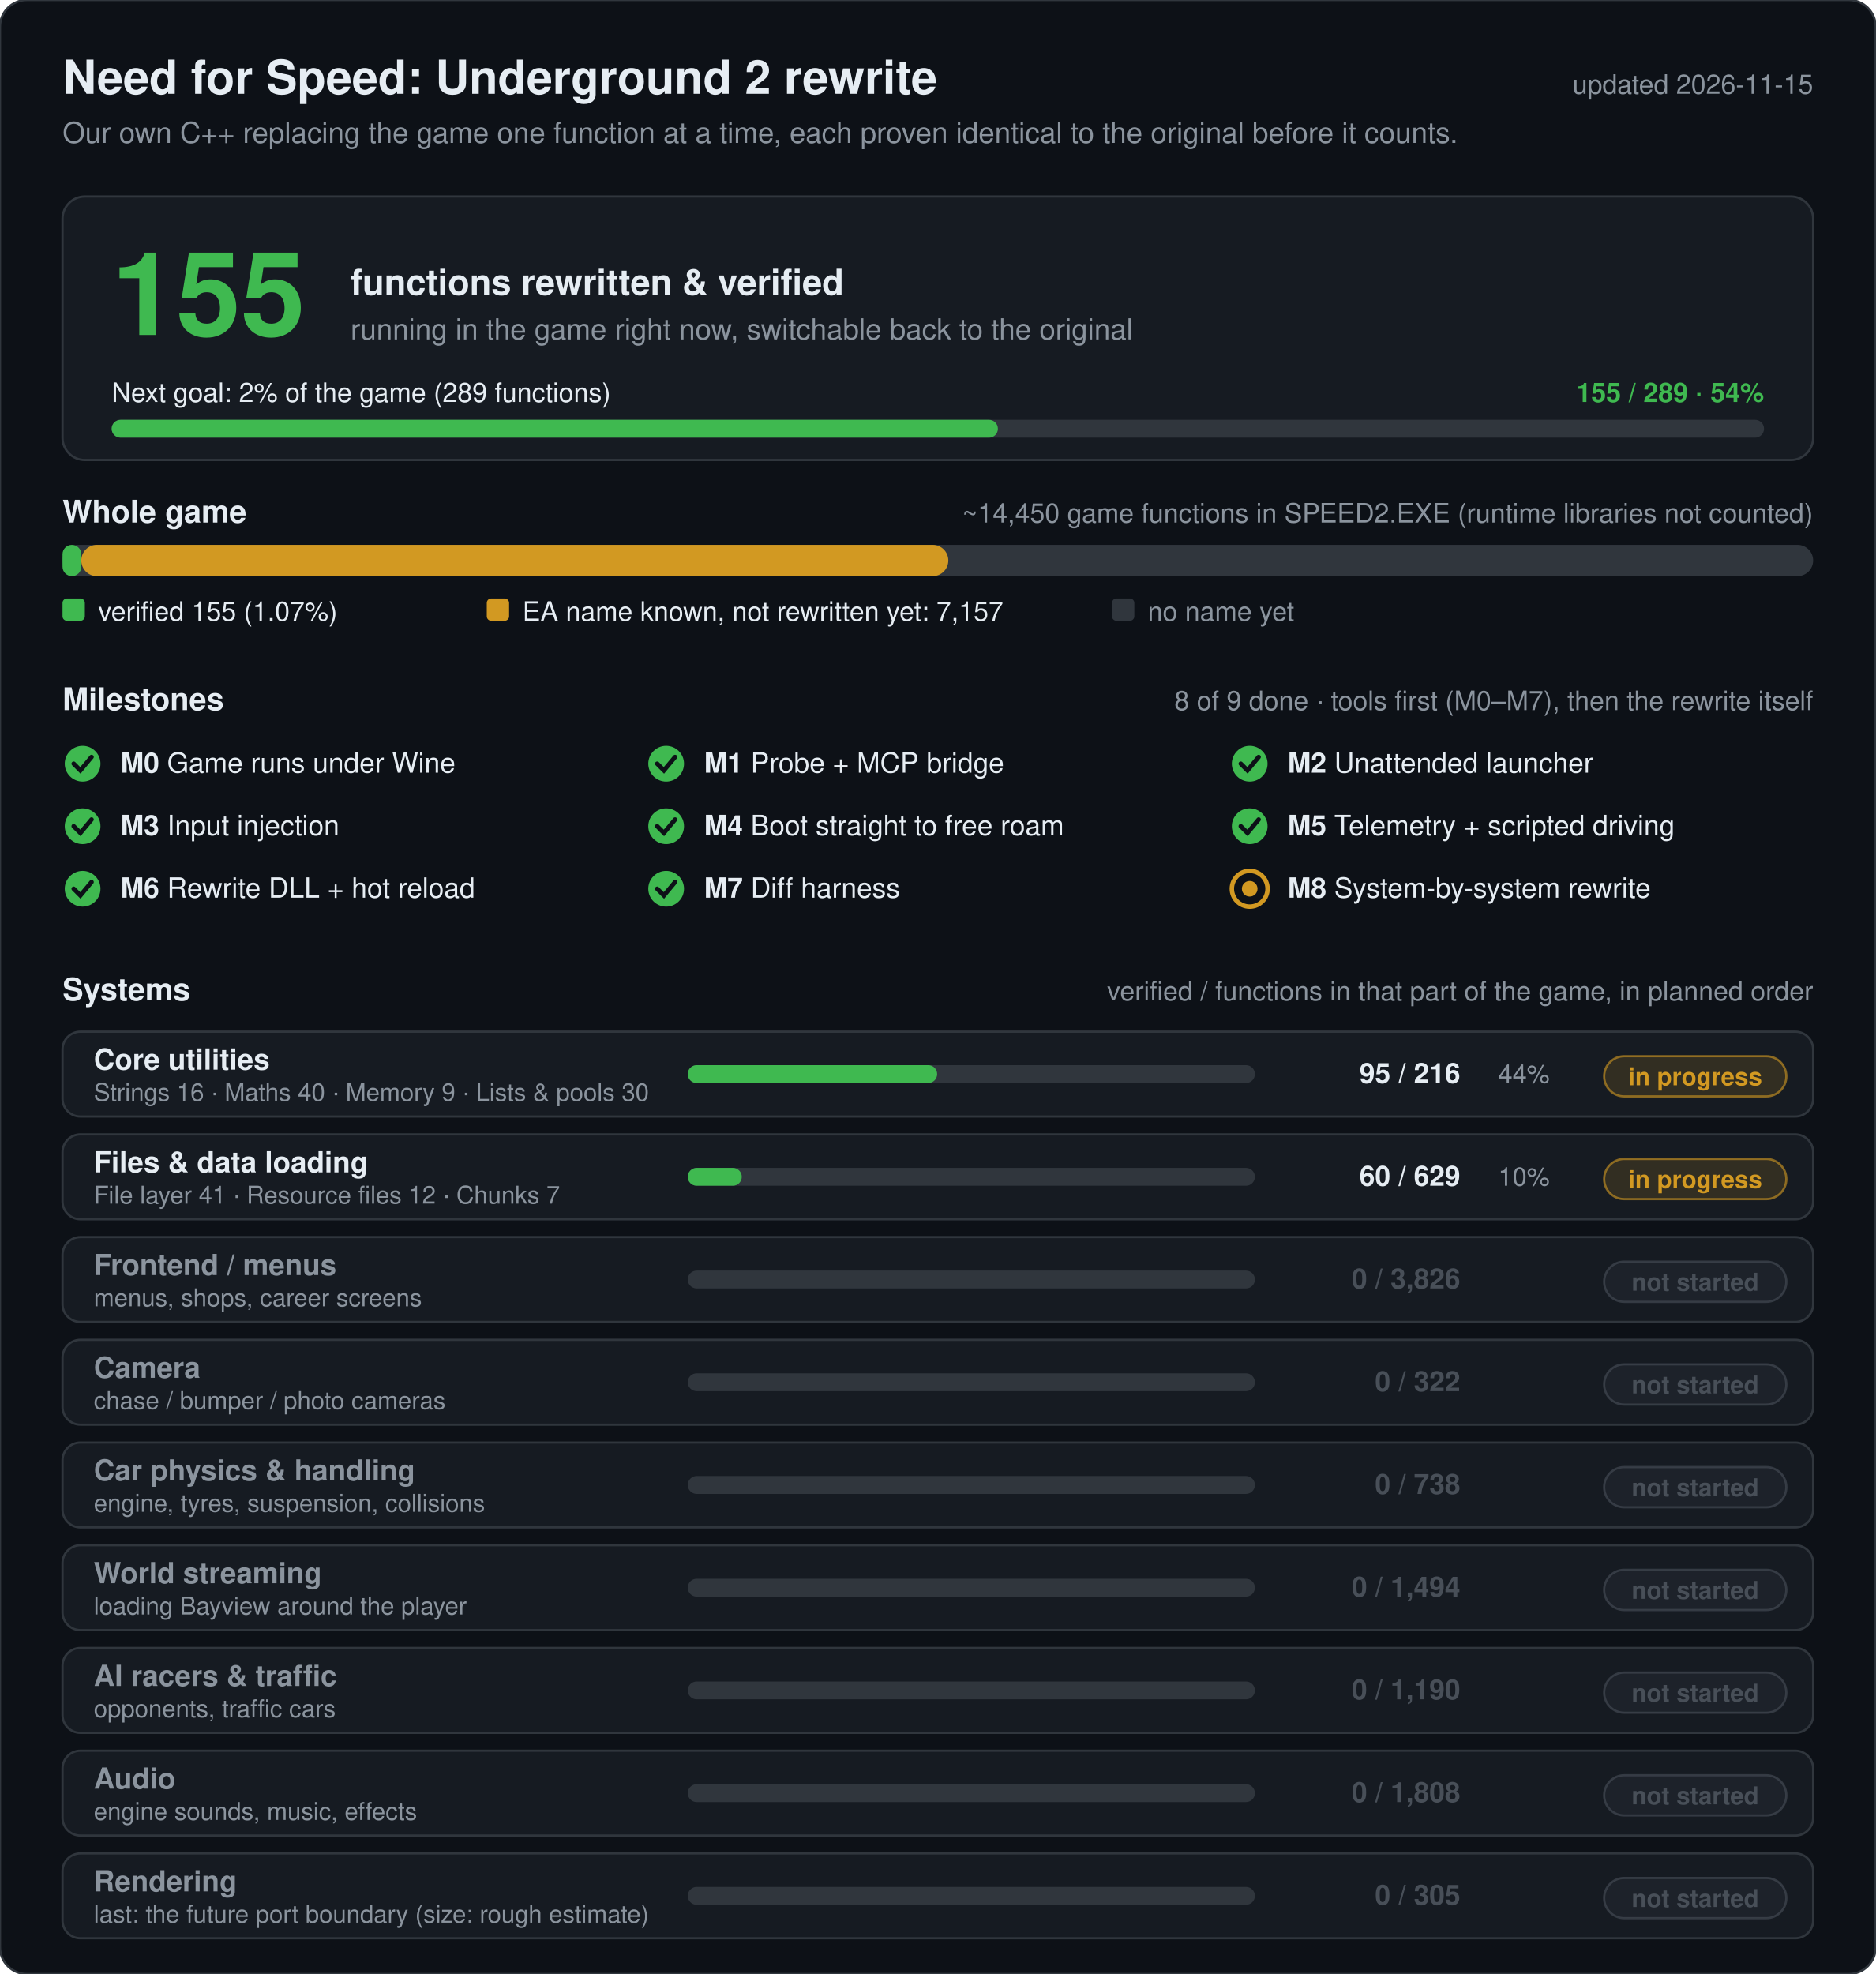
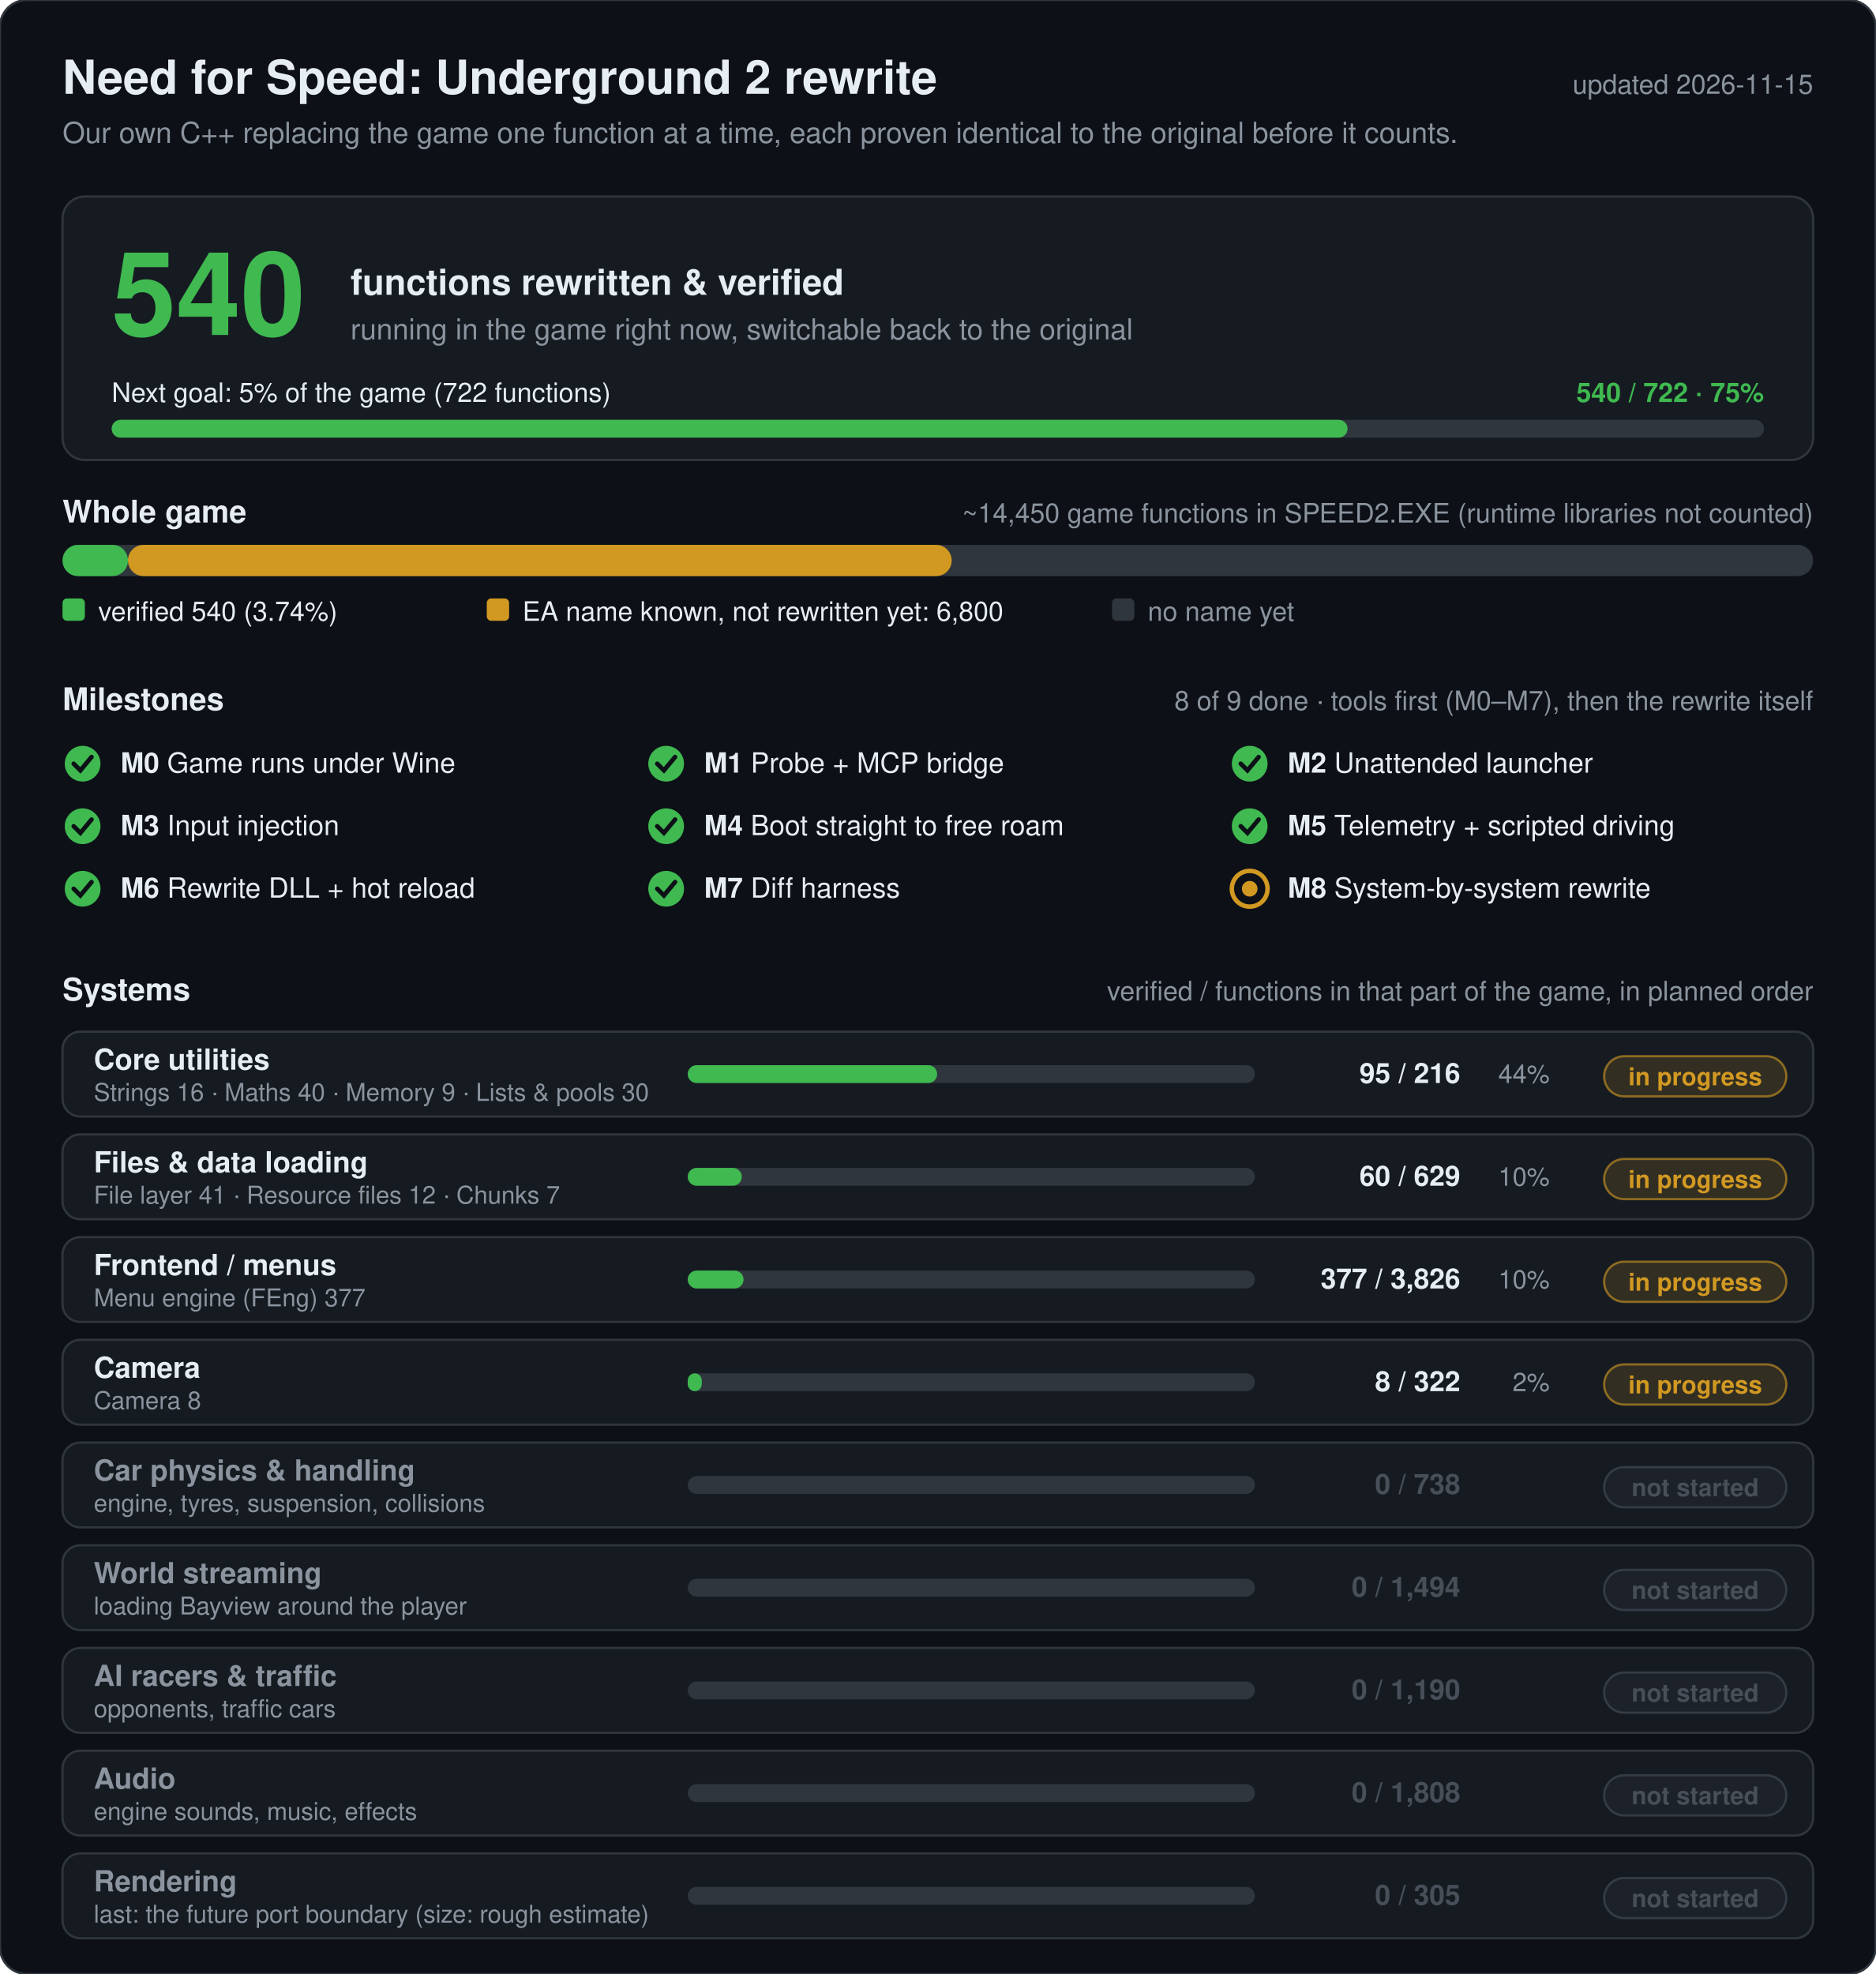
<svg xmlns="http://www.w3.org/2000/svg" width="840" height="884" viewBox="0 0 840 884" font-family="-apple-system, Segoe UI, Helvetica, Arial, sans-serif">
  <rect width="840" height="884" rx="12" fill="#0d1117" stroke="#30363d" />
  <text x="28" y="42" font-size="21" font-weight="700" fill="#e6edf3">Need for Speed: Underground 2 rewrite</text>
  <text x="812" y="42" font-size="12" fill="#8b949e" text-anchor="end">updated 2026-11-15</text>
  <text x="28" y="64" font-size="13" fill="#8b949e">Our own C++ replacing the game one function at a time, each proven identical to the original before it counts.</text>
  <rect x="28" y="88" width="784" height="118" rx="10" fill="#161b22" stroke="#30363d" />
-   <text x="50" y="150" font-size="52" font-weight="800" fill="#3fb950">155</text>
+   <text x="50" y="150" font-size="52" font-weight="800" fill="#3fb950">540</text>
  <text x="157" y="132" font-size="16" font-weight="600" fill="#e6edf3">functions rewritten &amp; verified</text>
  <text x="157" y="152" font-size="13" fill="#8b949e">running in the game right now, switchable back to the original</text>
-   <text x="50" y="180" font-size="12" fill="#e6edf3">Next goal: 2% of the game (289 functions)</text>
-   <text x="790" y="180" font-size="12" font-weight="700" fill="#3fb950" text-anchor="end">155 / 289 · 54%</text>
+   <text x="50" y="180" font-size="12" fill="#e6edf3">Next goal: 5% of the game (722 functions)</text>
+   <text x="790" y="180" font-size="12" font-weight="700" fill="#3fb950" text-anchor="end">540 / 722 · 75%</text>
  <rect x="50" y="188" width="740" height="8" rx="4.0" fill="#30363d" />
-   <rect x="50.0" y="188" width="396.9" height="8" rx="4.0" fill="#3fb950" />
+   <rect x="50.0" y="188" width="553.5" height="8" rx="4.0" fill="#3fb950" />
  <text x="28" y="234" font-size="14" font-weight="600" fill="#e6edf3">Whole game</text>
  <text x="812" y="234" font-size="12" fill="#8b949e" text-anchor="end">~14,450 game functions in SPEED2.EXE (runtime libraries not counted)</text>
  <rect x="28" y="244" width="784" height="14" rx="7.0" fill="#30363d" />
-   <rect x="28.0" y="244" width="8.4" height="14" rx="4.2" fill="#3fb950" />
-   <rect x="36.4" y="244" width="388.3" height="14" rx="7.0" fill="#d29922" />
+   <rect x="28.0" y="244" width="29.3" height="14" rx="7.0" fill="#3fb950" />
+   <rect x="57.3" y="244" width="368.9" height="14" rx="7.0" fill="#d29922" />
  <rect x="28" y="268" width="10" height="10" rx="2" fill="#3fb950" />
-   <text x="44" y="278" font-size="12" fill="#e6edf3">verified 155 (1.07%)</text>
+   <text x="44" y="278" font-size="12" fill="#e6edf3">verified 540 (3.74%)</text>
  <rect x="218" y="268" width="10" height="10" rx="2" fill="#d29922" />
-   <text x="234" y="278" font-size="12" fill="#e6edf3">EA name known, not rewritten yet: 7,157</text>
+   <text x="234" y="278" font-size="12" fill="#e6edf3">EA name known, not rewritten yet: 6,800</text>
  <rect x="498" y="268" width="10" height="10" rx="2" fill="#30363d" />
  <text x="514" y="278" font-size="12" fill="#8b949e">no name yet</text>
  <text x="28" y="318" font-size="14" font-weight="600" fill="#e6edf3">Milestones</text>
  <text x="812" y="318" font-size="12" fill="#8b949e" text-anchor="end">8 of 9 done · tools first (M0–M7), then the rewrite itself</text>
  <circle cx="37.0" cy="342" r="8" fill="#3fb950" />
  <path d="M33.0 342 l3 3 l5 -6" stroke="#0d1117" stroke-width="2" fill="none" stroke-linecap="round" />
  <text x="54.0" y="346" font-size="12.5" fill="#e6edf3">
    <tspan font-weight="700">M0</tspan> Game runs under Wine</text>
  <circle cx="298.333" cy="342" r="8" fill="#3fb950" />
  <path d="M294.333 342 l3 3 l5 -6" stroke="#0d1117" stroke-width="2" fill="none" stroke-linecap="round" />
  <text x="315.333" y="346" font-size="12.5" fill="#e6edf3">
    <tspan font-weight="700">M1</tspan> Probe + MCP bridge</text>
  <circle cx="559.667" cy="342" r="8" fill="#3fb950" />
  <path d="M555.667 342 l3 3 l5 -6" stroke="#0d1117" stroke-width="2" fill="none" stroke-linecap="round" />
  <text x="576.667" y="346" font-size="12.5" fill="#e6edf3">
    <tspan font-weight="700">M2</tspan> Unattended launcher</text>
  <circle cx="37.0" cy="370" r="8" fill="#3fb950" />
  <path d="M33.0 370 l3 3 l5 -6" stroke="#0d1117" stroke-width="2" fill="none" stroke-linecap="round" />
  <text x="54.0" y="374" font-size="12.5" fill="#e6edf3">
    <tspan font-weight="700">M3</tspan> Input injection</text>
  <circle cx="298.333" cy="370" r="8" fill="#3fb950" />
  <path d="M294.333 370 l3 3 l5 -6" stroke="#0d1117" stroke-width="2" fill="none" stroke-linecap="round" />
  <text x="315.333" y="374" font-size="12.5" fill="#e6edf3">
    <tspan font-weight="700">M4</tspan> Boot straight to free roam</text>
  <circle cx="559.667" cy="370" r="8" fill="#3fb950" />
  <path d="M555.667 370 l3 3 l5 -6" stroke="#0d1117" stroke-width="2" fill="none" stroke-linecap="round" />
  <text x="576.667" y="374" font-size="12.5" fill="#e6edf3">
    <tspan font-weight="700">M5</tspan> Telemetry + scripted driving</text>
  <circle cx="37.0" cy="398" r="8" fill="#3fb950" />
  <path d="M33.0 398 l3 3 l5 -6" stroke="#0d1117" stroke-width="2" fill="none" stroke-linecap="round" />
  <text x="54.0" y="402" font-size="12.5" fill="#e6edf3">
    <tspan font-weight="700">M6</tspan> Rewrite DLL + hot reload</text>
  <circle cx="298.333" cy="398" r="8" fill="#3fb950" />
  <path d="M294.333 398 l3 3 l5 -6" stroke="#0d1117" stroke-width="2" fill="none" stroke-linecap="round" />
  <text x="315.333" y="402" font-size="12.5" fill="#e6edf3">
    <tspan font-weight="700">M7</tspan> Diff harness</text>
  <circle cx="559.667" cy="398" r="8" fill="none" stroke="#d29922" stroke-width="2" />
  <circle cx="559.667" cy="398" r="3.5" fill="#d29922" />
  <text x="576.667" y="402" font-size="12.5" fill="#e6edf3">
    <tspan font-weight="700">M8</tspan> System-by-system rewrite</text>
  <text x="28" y="448" font-size="14" font-weight="600" fill="#e6edf3">Systems</text>
  <text x="812" y="448" font-size="12" fill="#8b949e" text-anchor="end">verified / functions in that part of the game, in planned order</text>
  <rect x="28" y="462" width="784" height="38" rx="8" fill="#161b22" stroke="#30363d" />
  <text x="42" y="479" font-size="13" font-weight="600" fill="#e6edf3">Core utilities</text>
  <text x="42" y="493" font-size="11" fill="#8b949e">Strings 16 · Maths 40 · Memory 9 · Lists &amp; pools 30</text>
  <rect x="308" y="477" width="254" height="8" rx="4.0" fill="#30363d" />
  <rect x="308.0" y="477" width="111.7" height="8" rx="4.0" fill="#3fb950" />
  <text x="654" y="485" font-size="12.5" font-weight="700" fill="#e6edf3" text-anchor="end">95 / 216</text>
  <text x="694" y="485" font-size="11.5" fill="#8b949e" text-anchor="end">44%</text>
  <rect x="718.4" y="473" width="81.6" height="18" rx="9" fill="#d29922" fill-opacity="0.15" stroke="#d29922" stroke-opacity="0.6" />
  <text x="759.2" y="486" font-size="11" font-weight="600" fill="#d29922" text-anchor="middle">in progress</text>
  <rect x="28" y="508" width="784" height="38" rx="8" fill="#161b22" stroke="#30363d" />
  <text x="42" y="525" font-size="13" font-weight="600" fill="#e6edf3">Files &amp; data loading</text>
  <text x="42" y="539" font-size="11" fill="#8b949e">File layer 41 · Resource files 12 · Chunks 7</text>
  <rect x="308" y="523" width="254" height="8" rx="4.0" fill="#30363d" />
  <rect x="308.0" y="523" width="24.2" height="8" rx="4.0" fill="#3fb950" />
  <text x="654" y="531" font-size="12.5" font-weight="700" fill="#e6edf3" text-anchor="end">60 / 629</text>
  <text x="694" y="531" font-size="11.5" fill="#8b949e" text-anchor="end">10%</text>
  <rect x="718.4" y="519" width="81.6" height="18" rx="9" fill="#d29922" fill-opacity="0.15" stroke="#d29922" stroke-opacity="0.6" />
  <text x="759.2" y="532" font-size="11" font-weight="600" fill="#d29922" text-anchor="middle">in progress</text>
  <rect x="28" y="554" width="784" height="38" rx="8" fill="#161b22" stroke="#30363d" />
-   <text x="42" y="571" font-size="13" font-weight="600" fill="#8b949e">Frontend / menus</text>
-   <text x="42" y="585" font-size="11" fill="#8b949e">menus, shops, career screens</text>
+   <text x="42" y="571" font-size="13" font-weight="600" fill="#e6edf3">Frontend / menus</text>
+   <text x="42" y="585" font-size="11" fill="#8b949e">Menu engine (FEng) 377</text>
  <rect x="308" y="569" width="254" height="8" rx="4.0" fill="#30363d" />
-   <text x="654" y="577" font-size="12.5" font-weight="700" fill="#484f58" text-anchor="end">0 / 3,826</text>
-   <rect x="718.4" y="565" width="81.6" height="18" rx="9" fill="#484f58" fill-opacity="0.15" stroke="#484f58" stroke-opacity="0.6" />
-   <text x="759.2" y="578" font-size="11" font-weight="600" fill="#484f58" text-anchor="middle">not started</text>
+   <rect x="308.0" y="569" width="25.0" height="8" rx="4.0" fill="#3fb950" />
+   <text x="654" y="577" font-size="12.5" font-weight="700" fill="#e6edf3" text-anchor="end">377 / 3,826</text>
+   <text x="694" y="577" font-size="11.5" fill="#8b949e" text-anchor="end">10%</text>
+   <rect x="718.4" y="565" width="81.6" height="18" rx="9" fill="#d29922" fill-opacity="0.15" stroke="#d29922" stroke-opacity="0.6" />
+   <text x="759.2" y="578" font-size="11" font-weight="600" fill="#d29922" text-anchor="middle">in progress</text>
  <rect x="28" y="600" width="784" height="38" rx="8" fill="#161b22" stroke="#30363d" />
-   <text x="42" y="617" font-size="13" font-weight="600" fill="#8b949e">Camera</text>
-   <text x="42" y="631" font-size="11" fill="#8b949e">chase / bumper / photo cameras</text>
+   <text x="42" y="617" font-size="13" font-weight="600" fill="#e6edf3">Camera</text>
+   <text x="42" y="631" font-size="11" fill="#8b949e">Camera 8</text>
  <rect x="308" y="615" width="254" height="8" rx="4.0" fill="#30363d" />
-   <text x="654" y="623" font-size="12.5" font-weight="700" fill="#484f58" text-anchor="end">0 / 322</text>
-   <rect x="718.4" y="611" width="81.6" height="18" rx="9" fill="#484f58" fill-opacity="0.15" stroke="#484f58" stroke-opacity="0.6" />
-   <text x="759.2" y="624" font-size="11" font-weight="600" fill="#484f58" text-anchor="middle">not started</text>
+   <rect x="308.0" y="615" width="6.3" height="8" rx="3.2" fill="#3fb950" />
+   <text x="654" y="623" font-size="12.5" font-weight="700" fill="#e6edf3" text-anchor="end">8 / 322</text>
+   <text x="694" y="623" font-size="11.5" fill="#8b949e" text-anchor="end">2%</text>
+   <rect x="718.4" y="611" width="81.6" height="18" rx="9" fill="#d29922" fill-opacity="0.15" stroke="#d29922" stroke-opacity="0.6" />
+   <text x="759.2" y="624" font-size="11" font-weight="600" fill="#d29922" text-anchor="middle">in progress</text>
  <rect x="28" y="646" width="784" height="38" rx="8" fill="#161b22" stroke="#30363d" />
  <text x="42" y="663" font-size="13" font-weight="600" fill="#8b949e">Car physics &amp; handling</text>
  <text x="42" y="677" font-size="11" fill="#8b949e">engine, tyres, suspension, collisions</text>
  <rect x="308" y="661" width="254" height="8" rx="4.0" fill="#30363d" />
  <text x="654" y="669" font-size="12.5" font-weight="700" fill="#484f58" text-anchor="end">0 / 738</text>
  <rect x="718.4" y="657" width="81.6" height="18" rx="9" fill="#484f58" fill-opacity="0.15" stroke="#484f58" stroke-opacity="0.6" />
  <text x="759.2" y="670" font-size="11" font-weight="600" fill="#484f58" text-anchor="middle">not started</text>
  <rect x="28" y="692" width="784" height="38" rx="8" fill="#161b22" stroke="#30363d" />
  <text x="42" y="709" font-size="13" font-weight="600" fill="#8b949e">World streaming</text>
  <text x="42" y="723" font-size="11" fill="#8b949e">loading Bayview around the player</text>
  <rect x="308" y="707" width="254" height="8" rx="4.0" fill="#30363d" />
  <text x="654" y="715" font-size="12.5" font-weight="700" fill="#484f58" text-anchor="end">0 / 1,494</text>
  <rect x="718.4" y="703" width="81.6" height="18" rx="9" fill="#484f58" fill-opacity="0.15" stroke="#484f58" stroke-opacity="0.6" />
  <text x="759.2" y="716" font-size="11" font-weight="600" fill="#484f58" text-anchor="middle">not started</text>
  <rect x="28" y="738" width="784" height="38" rx="8" fill="#161b22" stroke="#30363d" />
  <text x="42" y="755" font-size="13" font-weight="600" fill="#8b949e">AI racers &amp; traffic</text>
  <text x="42" y="769" font-size="11" fill="#8b949e">opponents, traffic cars</text>
  <rect x="308" y="753" width="254" height="8" rx="4.0" fill="#30363d" />
  <text x="654" y="761" font-size="12.5" font-weight="700" fill="#484f58" text-anchor="end">0 / 1,190</text>
  <rect x="718.4" y="749" width="81.6" height="18" rx="9" fill="#484f58" fill-opacity="0.15" stroke="#484f58" stroke-opacity="0.6" />
  <text x="759.2" y="762" font-size="11" font-weight="600" fill="#484f58" text-anchor="middle">not started</text>
  <rect x="28" y="784" width="784" height="38" rx="8" fill="#161b22" stroke="#30363d" />
  <text x="42" y="801" font-size="13" font-weight="600" fill="#8b949e">Audio</text>
  <text x="42" y="815" font-size="11" fill="#8b949e">engine sounds, music, effects</text>
  <rect x="308" y="799" width="254" height="8" rx="4.0" fill="#30363d" />
  <text x="654" y="807" font-size="12.5" font-weight="700" fill="#484f58" text-anchor="end">0 / 1,808</text>
  <rect x="718.4" y="795" width="81.6" height="18" rx="9" fill="#484f58" fill-opacity="0.15" stroke="#484f58" stroke-opacity="0.6" />
  <text x="759.2" y="808" font-size="11" font-weight="600" fill="#484f58" text-anchor="middle">not started</text>
  <rect x="28" y="830" width="784" height="38" rx="8" fill="#161b22" stroke="#30363d" />
  <text x="42" y="847" font-size="13" font-weight="600" fill="#8b949e">Rendering</text>
  <text x="42" y="861" font-size="11" fill="#8b949e">last: the future port boundary (size: rough estimate)</text>
  <rect x="308" y="845" width="254" height="8" rx="4.0" fill="#30363d" />
  <text x="654" y="853" font-size="12.5" font-weight="700" fill="#484f58" text-anchor="end">0 / 305</text>
  <rect x="718.4" y="841" width="81.6" height="18" rx="9" fill="#484f58" fill-opacity="0.15" stroke="#484f58" stroke-opacity="0.6" />
  <text x="759.2" y="854" font-size="11" font-weight="600" fill="#484f58" text-anchor="middle">not started</text>
</svg>
